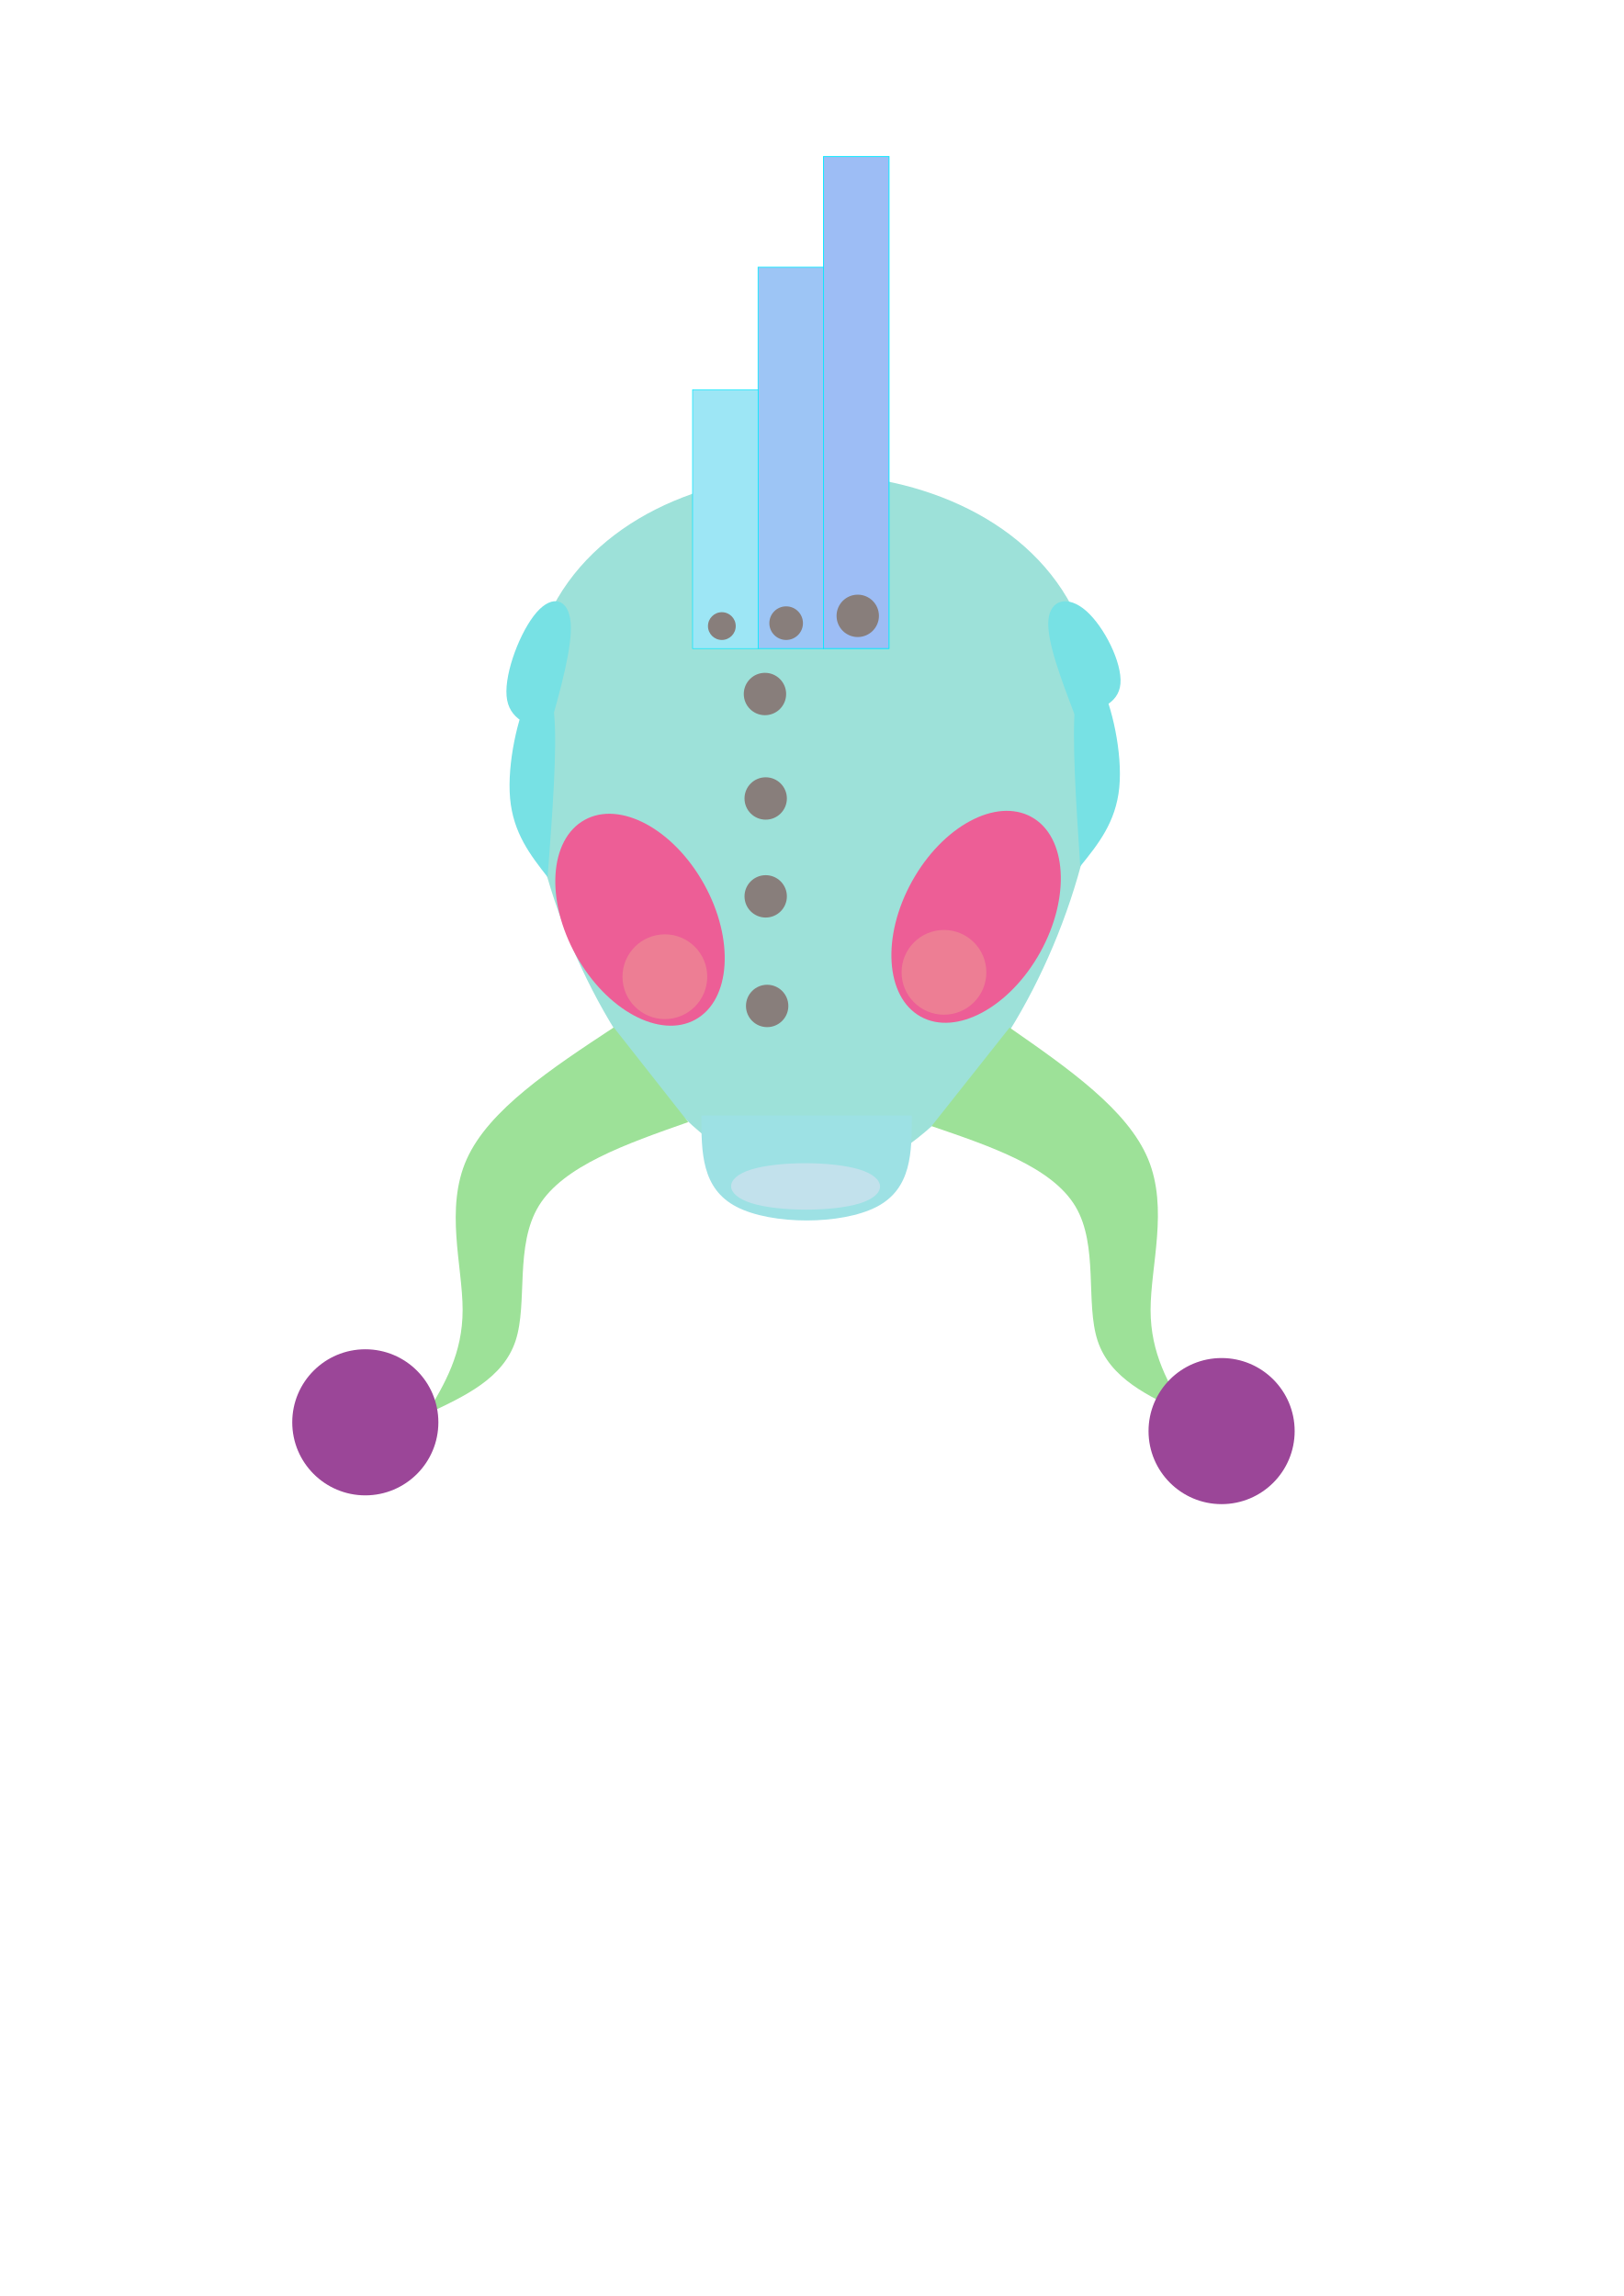
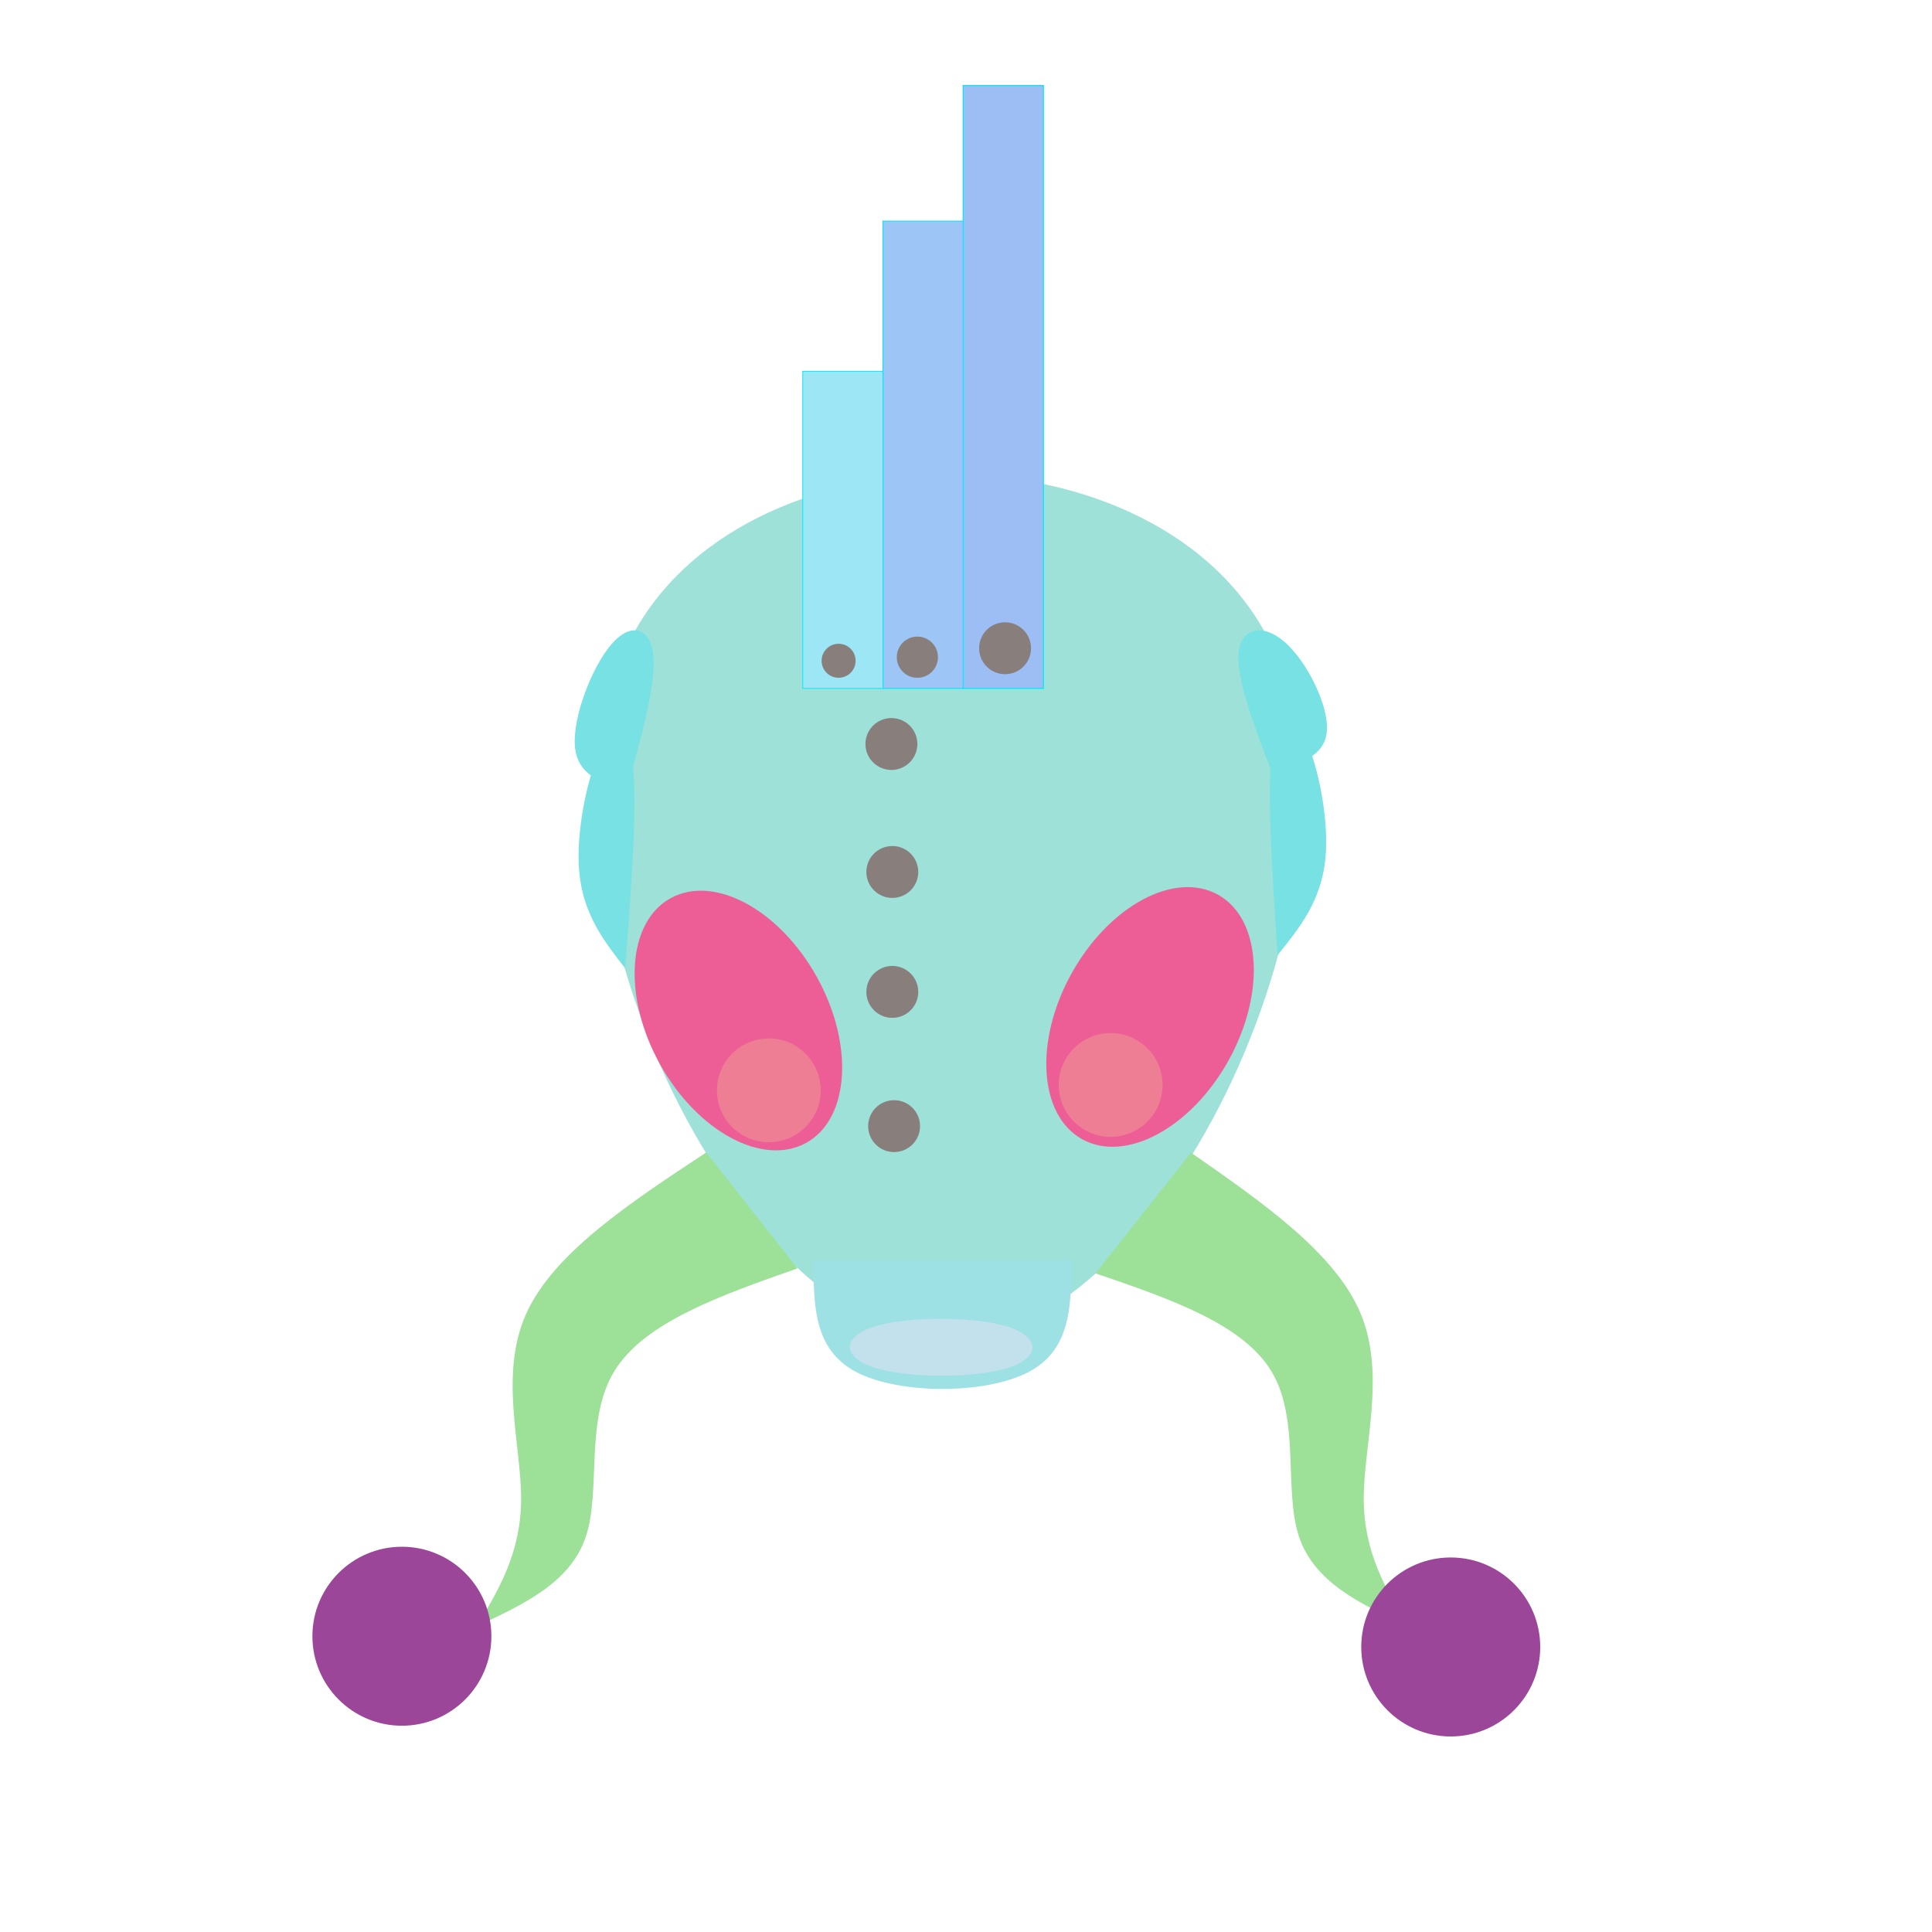
- <svg xmlns="http://www.w3.org/2000/svg" width="210mm" height="297mm" viewBox="0 0 210 297" version="1.1" id="svg8">
+ <svg xmlns="http://www.w3.org/2000/svg" width="204mm" height="204mm" viewBox="0 0 204 204" version="1.1" id="svg8">
  <defs id="defs2">
    </defs>
-   <g id="layer1">
-     <path style="fill:#9de1d9;fill-opacity:1;stroke:#000000;stroke-width:0.265px;stroke-linecap:butt;stroke-linejoin:miter;stroke-opacity:0" d="m 139.191,79.581 c 11.371,24.357 -11.371,73.072 -34.114,73.072 -22.742,-1e-4 -45.485,-48.715 -34.114,-73.072 11.371,-24.357 56.856,-24.357 68.227,9.8e-5 z" id="path841" />
-     <rect style="fill:#9dbdf5;fill-opacity:1;stroke:#00e8ff;stroke-width:0.11;stroke-opacity:0.995" id="rect868" width="8.47" height="63.654" x="106.512" y="20.244" />
-     <rect style="fill:#9dc5f5;fill-opacity:1;stroke:#00e8ff;stroke-width:0.097;stroke-opacity:0.995" id="rect868-0" width="8.47" height="49.332" x="98.043" y="34.566" />
-     <rect style="fill:#9de6f5;fill-opacity:1;stroke:#00e8ff;stroke-width:0.08;stroke-opacity:0.995" id="rect868-0-8" width="8.47" height="33.482" x="89.573" y="50.417" />
-     <ellipse style="fill:#ed5e96;fill-opacity:1;stroke:none;stroke-width:0.212;stroke-opacity:0.995" id="path900" cx="14.603" cy="144.199" rx="9.476" ry="14.767" transform="rotate(-29.04614)" />
-     <ellipse style="fill:#ed5e96;fill-opacity:1;stroke:none;stroke-width:0.212;stroke-opacity:0.995" id="path900-5" cx="-167.946" cy="42.386" rx="9.476" ry="14.767" transform="matrix(-0.874229,-0.4855137,-0.4855137,0.874229,0,0)" />
-     <path style="fill:#9de1e4;fill-opacity:1;stroke:none;stroke-width:0.229px;stroke-linecap:butt;stroke-linejoin:miter;stroke-opacity:1" d="m 90.714,144.298 c 0,0 27.214,0 27.214,0 0,4.722 0,9.444 -4.536,11.805 -4.536,2.361 -13.607,2.361 -18.143,-7e-5 -4.536,-2.361 -4.536,-7.083 -4.536,-11.805 z" id="path934" />
-     <path style="fill:#9de198;fill-opacity:1;stroke:none;stroke-width:0.239px;stroke-linecap:butt;stroke-linejoin:miter;stroke-opacity:1" d="m 89.013,145.148 c -8.075,2.835 -16.149,5.671 -19.312,10.813 -3.163,5.142 -1.414,12.591 -3.017,17.468 -1.603,4.877 -6.559,7.183 -11.514,9.489 2.332,-3.902 4.664,-7.804 4.664,-13.479 -2.7e-5,-5.675 -2.332,-13.125 0.537,-19.51 2.869,-6.385 10.94,-11.706 19.01,-17.027 0,0 9.632,12.246 9.632,12.246 z" id="path940" />
-     <path style="fill:#9de198;fill-opacity:1;stroke:none;stroke-width:0.239px;stroke-linecap:butt;stroke-linejoin:miter;stroke-opacity:1" d="m 120.48,145.67 c 7.791,2.661 15.582,5.323 18.603,10.378 3.021,5.055 1.273,12.504 2.876,17.381 1.603,4.877 6.559,7.183 11.514,9.489 -2.332,-3.902 -4.664,-7.804 -4.664,-13.479 2e-5,-5.675 2.332,-13.125 -0.319,-19.506 -2.651,-6.381 -10.284,-11.695 -17.917,-17.009 0,0 -10.093,12.746 -10.093,12.746 z" id="path940-5" />
-     <circle style="fill:#9b4698;fill-opacity:1;stroke:none;stroke-width:0.265;stroke-opacity:1" id="path962" cx="47.247" cy="183.985" r="9.449" />
-     <circle style="fill:#9b4698;fill-opacity:1;stroke:none;stroke-width:0.265;stroke-opacity:1" id="path962-0" cx="157.994" cy="185.119" r="9.449" />
-     <circle style="fill:#887e7b;fill-opacity:1;stroke:none;stroke-width:0.107;stroke-opacity:1" id="path979" cx="98.935" cy="89.775" r="2.74" />
-     <circle style="fill:#887e7b;fill-opacity:1;stroke:none;stroke-width:0.107;stroke-opacity:1" id="path979-5" cx="99.03" cy="103.287" r="2.74" />
-     <circle style="fill:#887e7b;fill-opacity:1;stroke:none;stroke-width:0.107;stroke-opacity:1" id="path979-0" cx="99.03" cy="115.949" r="2.74" />
-     <circle style="fill:#887e7b;fill-opacity:1;stroke:none;stroke-width:0.107;stroke-opacity:1" id="path979-3" cx="99.219" cy="130.124" r="2.74" />
-     <circle style="fill:#887e7b;fill-opacity:1;stroke:none;stroke-width:0.07;stroke-opacity:1" id="path979-3-6" cx="93.36" cy="80.987" r="1.795" />
-     <circle style="fill:#887e7b;fill-opacity:1;stroke:none;stroke-width:0.085;stroke-opacity:1" id="path979-3-3" cx="101.676" cy="80.609" r="2.173" />
-     <circle style="fill:#887e7b;fill-opacity:1;stroke:none;stroke-width:0.107;stroke-opacity:1" id="path979-3-1" cx="110.936" cy="79.664" r="2.74" />
-     <path style="fill:#77e1e4;fill-opacity:1;stroke:none;stroke-width:0.265px;stroke-linecap:butt;stroke-linejoin:miter;stroke-opacity:1" d="m 70.826,113.463 c -2.227,-2.851 -4.454,-5.701 -4.855,-10.201 -0.401,-4.499 1.024,-10.646 2.45,-13.363 1.426,-2.717 2.851,-2.005 3.252,2.494 0.401,4.498 -0.223,12.785 -0.847,21.07 z" id="path1035" />
-     <path style="fill:#77e1e4;fill-opacity:1;stroke:none;stroke-width:0.298px;stroke-linecap:butt;stroke-linejoin:miter;stroke-opacity:1" d="m 70.958,94.669 c -2.591,-0.787 -5.182,-1.573 -5.441,-4.648 -0.26,-3.075 1.811,-8.438 3.883,-10.809 2.072,-2.371 4.143,-1.749 4.403,1.325 0.26,3.074 -1.293,8.604 -2.845,14.132 z" id="path1035-4" />
-     <path style="fill:#77e1e4;fill-opacity:1;stroke:none;stroke-width:0.265px;stroke-linecap:butt;stroke-linejoin:miter;stroke-opacity:1" d="m 139.711,112.066 c 2.305,-2.851 4.61,-5.701 5.05,-10.201 0.44,-4.499 -0.985,-10.646 -2.411,-13.363 -1.426,-2.717 -2.851,-2.005 -3.291,2.494 -0.44,4.498 0.106,12.785 0.652,21.07 z" id="path1035-7" />
-     <path style="fill:#77e1e4;fill-opacity:1;stroke:none;stroke-width:0.294px;stroke-linecap:butt;stroke-linejoin:miter;stroke-opacity:1" d="m 139.09,92.716 c 2.795,-0.782 5.589,-1.564 5.822,-4.278 0.232,-2.714 -2.097,-7.359 -4.427,-9.412 -2.33,-2.053 -4.66,-1.515 -4.892,1.198 -0.232,2.713 1.633,7.603 3.498,12.492 z" id="path1035-4-1" />
-     <path style="fill:#c2e1ec;fill-opacity:1;stroke:none;stroke-width:0.18px;stroke-linecap:butt;stroke-linejoin:miter;stroke-opacity:1" d="m 97.227,155.651 c 3.517,1.094 10.493,1.099 13.981,0.009 3.488,-1.09 3.488,-3.277 -0.029,-4.371 -3.517,-1.093 -10.552,-1.093 -14.04,-0.003 -3.488,1.09 -3.429,3.271 0.088,4.365 z" id="path1091" />
-     <circle style="fill:#ed7e94;fill-opacity:1;stroke:none;stroke-width:0.169;stroke-opacity:1" id="path1095" cx="85.99" cy="126.344" r="5.481" />
-     <circle style="fill:#ed7e94;fill-opacity:1;stroke:none;stroke-width:0.169;stroke-opacity:1" id="path1095-2" cx="122.086" cy="125.777" r="5.481" />
+   <g id="layer1" transform="translate(0,-93)">
+     <path style="fill:#9de1d9;fill-opacity:1;stroke:#000000;stroke-width:0.265px;stroke-linecap:butt;stroke-linejoin:miter;stroke-opacity:0" d="m 134.38,161.366 c 11.371,24.357 -11.371,73.072 -34.114,73.072 -22.742,-1e-4 -45.485,-48.715 -34.114,-73.072 11.371,-24.357 56.856,-24.357 68.227,1e-4 z" id="path841" />
+     <rect style="fill:#9dbdf5;fill-opacity:1;stroke:#00e8ff;stroke-width:0.11;stroke-opacity:0.995" id="rect868" width="8.47" height="63.654" x="101.701" y="102.029" />
+     <rect style="fill:#9dc5f5;fill-opacity:1;stroke:#00e8ff;stroke-width:0.097;stroke-opacity:0.995" id="rect868-0" width="8.47" height="49.332" x="93.232" y="116.351" />
+     <rect style="fill:#9de6f5;fill-opacity:1;stroke:#00e8ff;stroke-width:0.08;stroke-opacity:0.995" id="rect868-0-8" width="8.47" height="33.482" x="84.762" y="132.201" />
+     <ellipse style="fill:#ed5e96;fill-opacity:1;stroke:none;stroke-width:0.212;stroke-opacity:0.995" id="path900" cx="-29.311" cy="213.362" rx="9.476" ry="14.767" transform="rotate(-29.04614)" />
+     <ellipse style="fill:#ed5e96;fill-opacity:1;stroke:none;stroke-width:0.212;stroke-opacity:0.995" id="path900-5" cx="-203.448" cy="116.22" rx="9.476" ry="14.767" transform="matrix(-0.874229,-0.4855137,-0.4855137,0.874229,0,0)" />
+     <path style="fill:#9de1e4;fill-opacity:1;stroke:none;stroke-width:0.229px;stroke-linecap:butt;stroke-linejoin:miter;stroke-opacity:1" d="m 85.903,226.082 c 0,0 27.214,0 27.214,0 0,4.722 0,9.444 -4.536,11.805 -4.536,2.361 -13.607,2.361 -18.143,-7e-5 -4.536,-2.361 -4.536,-7.083 -4.536,-11.805 z" id="path934" />
+     <path style="fill:#9de198;fill-opacity:1;stroke:none;stroke-width:0.239px;stroke-linecap:butt;stroke-linejoin:miter;stroke-opacity:1" d="m 84.203,226.933 c -8.075,2.835 -16.149,5.671 -19.312,10.813 -3.163,5.142 -1.414,12.591 -3.017,17.468 -1.603,4.877 -6.559,7.183 -11.514,9.489 2.332,-3.902 4.664,-7.804 4.664,-13.479 -2.7e-5,-5.675 -2.332,-13.125 0.537,-19.51 2.869,-6.385 10.94,-11.706 19.01,-17.027 0,0 9.632,12.246 9.632,12.246 z" id="path940" />
+     <path style="fill:#9de198;fill-opacity:1;stroke:none;stroke-width:0.239px;stroke-linecap:butt;stroke-linejoin:miter;stroke-opacity:1" d="m 115.669,227.455 c 7.791,2.661 15.582,5.323 18.603,10.378 3.021,5.055 1.273,12.504 2.876,17.381 1.603,4.877 6.559,7.183 11.514,9.489 -2.332,-3.902 -4.664,-7.804 -4.664,-13.479 2e-5,-5.675 2.332,-13.125 -0.319,-19.506 -2.651,-6.381 -10.284,-11.695 -17.917,-17.009 0,0 -10.093,12.746 -10.093,12.746 z" id="path940-5" />
+     <circle style="fill:#9b4698;fill-opacity:1;stroke:none;stroke-width:0.265;stroke-opacity:1" id="path962" cx="42.436" cy="265.77" r="9.449" />
+     <circle style="fill:#9b4698;fill-opacity:1;stroke:none;stroke-width:0.265;stroke-opacity:1" id="path962-0" cx="153.183" cy="266.904" r="9.449" />
+     <circle style="fill:#887e7b;fill-opacity:1;stroke:none;stroke-width:0.107;stroke-opacity:1" id="path979" cx="94.124" cy="171.559" r="2.74" />
+     <circle style="fill:#887e7b;fill-opacity:1;stroke:none;stroke-width:0.107;stroke-opacity:1" id="path979-5" cx="94.219" cy="185.072" r="2.74" />
+     <circle style="fill:#887e7b;fill-opacity:1;stroke:none;stroke-width:0.107;stroke-opacity:1" id="path979-0" cx="94.219" cy="197.734" r="2.74" />
+     <circle style="fill:#887e7b;fill-opacity:1;stroke:none;stroke-width:0.107;stroke-opacity:1" id="path979-3" cx="94.408" cy="211.908" r="2.74" />
+     <circle style="fill:#887e7b;fill-opacity:1;stroke:none;stroke-width:0.07;stroke-opacity:1" id="path979-3-6" cx="88.549" cy="162.771" r="1.795" />
+     <circle style="fill:#887e7b;fill-opacity:1;stroke:none;stroke-width:0.085;stroke-opacity:1" id="path979-3-3" cx="96.865" cy="162.393" r="2.173" />
+     <circle style="fill:#887e7b;fill-opacity:1;stroke:none;stroke-width:0.107;stroke-opacity:1" id="path979-3-1" cx="106.125" cy="161.448" r="2.74" />
+     <path style="fill:#77e1e4;fill-opacity:1;stroke:none;stroke-width:0.265px;stroke-linecap:butt;stroke-linejoin:miter;stroke-opacity:1" d="m 66.016,195.248 c -2.227,-2.851 -4.454,-5.701 -4.855,-10.201 -0.401,-4.499 1.024,-10.646 2.45,-13.363 1.426,-2.717 2.851,-2.005 3.252,2.494 0.401,4.498 -0.223,12.785 -0.847,21.07 z" id="path1035" />
+     <path style="fill:#77e1e4;fill-opacity:1;stroke:none;stroke-width:0.298px;stroke-linecap:butt;stroke-linejoin:miter;stroke-opacity:1" d="m 66.147,176.454 c -2.591,-0.787 -5.182,-1.573 -5.441,-4.648 -0.26,-3.075 1.811,-8.438 3.883,-10.809 2.072,-2.371 4.143,-1.749 4.403,1.325 0.26,3.074 -1.293,8.604 -2.845,14.132 z" id="path1035-4" />
+     <path style="fill:#77e1e4;fill-opacity:1;stroke:none;stroke-width:0.265px;stroke-linecap:butt;stroke-linejoin:miter;stroke-opacity:1" d="m 134.9,193.851 c 2.305,-2.851 4.61,-5.701 5.05,-10.201 0.44,-4.499 -0.985,-10.646 -2.411,-13.363 -1.426,-2.717 -2.851,-2.005 -3.291,2.494 -0.44,4.498 0.106,12.785 0.652,21.07 z" id="path1035-7" />
+     <path style="fill:#77e1e4;fill-opacity:1;stroke:none;stroke-width:0.294px;stroke-linecap:butt;stroke-linejoin:miter;stroke-opacity:1" d="m 134.28,174.5 c 2.795,-0.782 5.589,-1.564 5.822,-4.278 0.232,-2.714 -2.097,-7.359 -4.427,-9.412 -2.33,-2.053 -4.66,-1.515 -4.892,1.198 -0.232,2.713 1.633,7.603 3.498,12.492 z" id="path1035-4-1" />
+     <path style="fill:#c2e1ec;fill-opacity:1;stroke:none;stroke-width:0.18px;stroke-linecap:butt;stroke-linejoin:miter;stroke-opacity:1" d="m 92.416,237.436 c 3.517,1.094 10.493,1.099 13.981,0.009 3.488,-1.09 3.488,-3.277 -0.029,-4.371 -3.517,-1.093 -10.552,-1.093 -14.04,-0.003 -3.488,1.09 -3.429,3.271 0.088,4.365 z" id="path1091" />
+     <circle style="fill:#ed7e94;fill-opacity:1;stroke:none;stroke-width:0.169;stroke-opacity:1" id="path1095" cx="81.179" cy="208.128" r="5.481" />
+     <circle style="fill:#ed7e94;fill-opacity:1;stroke:none;stroke-width:0.169;stroke-opacity:1" id="path1095-2" cx="117.275" cy="207.561" r="5.481" />
  </g>
</svg>
